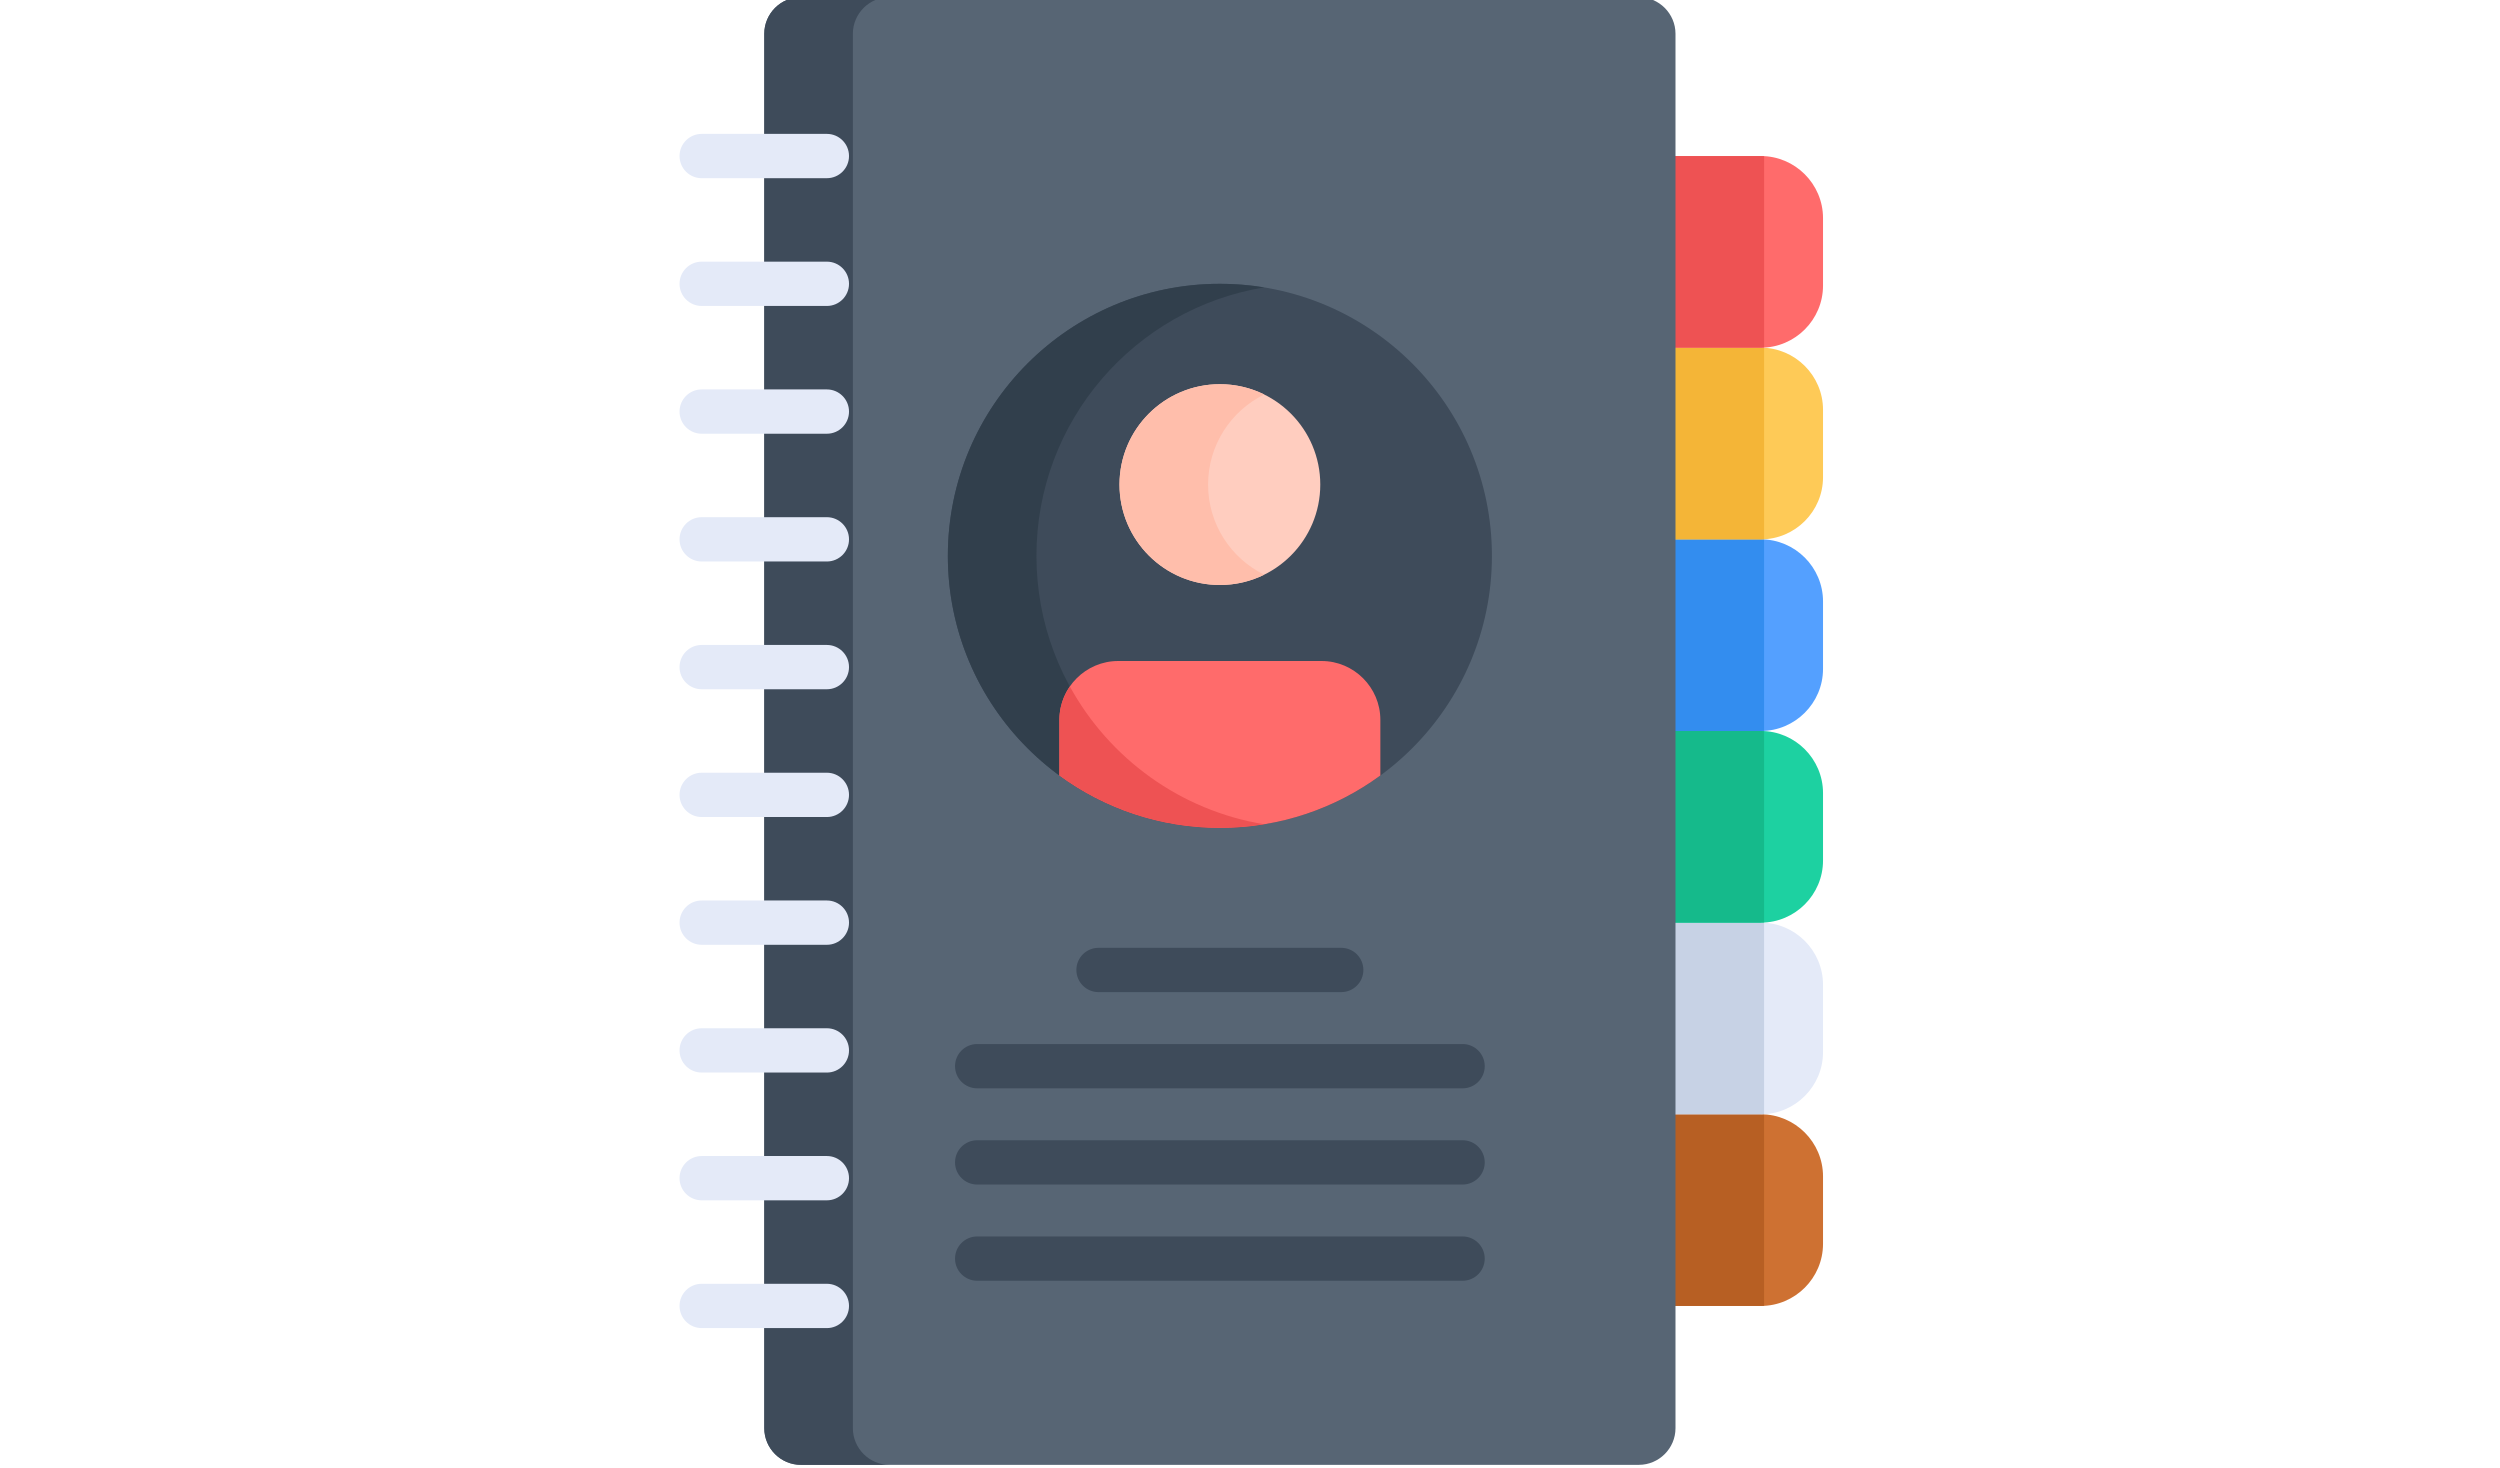
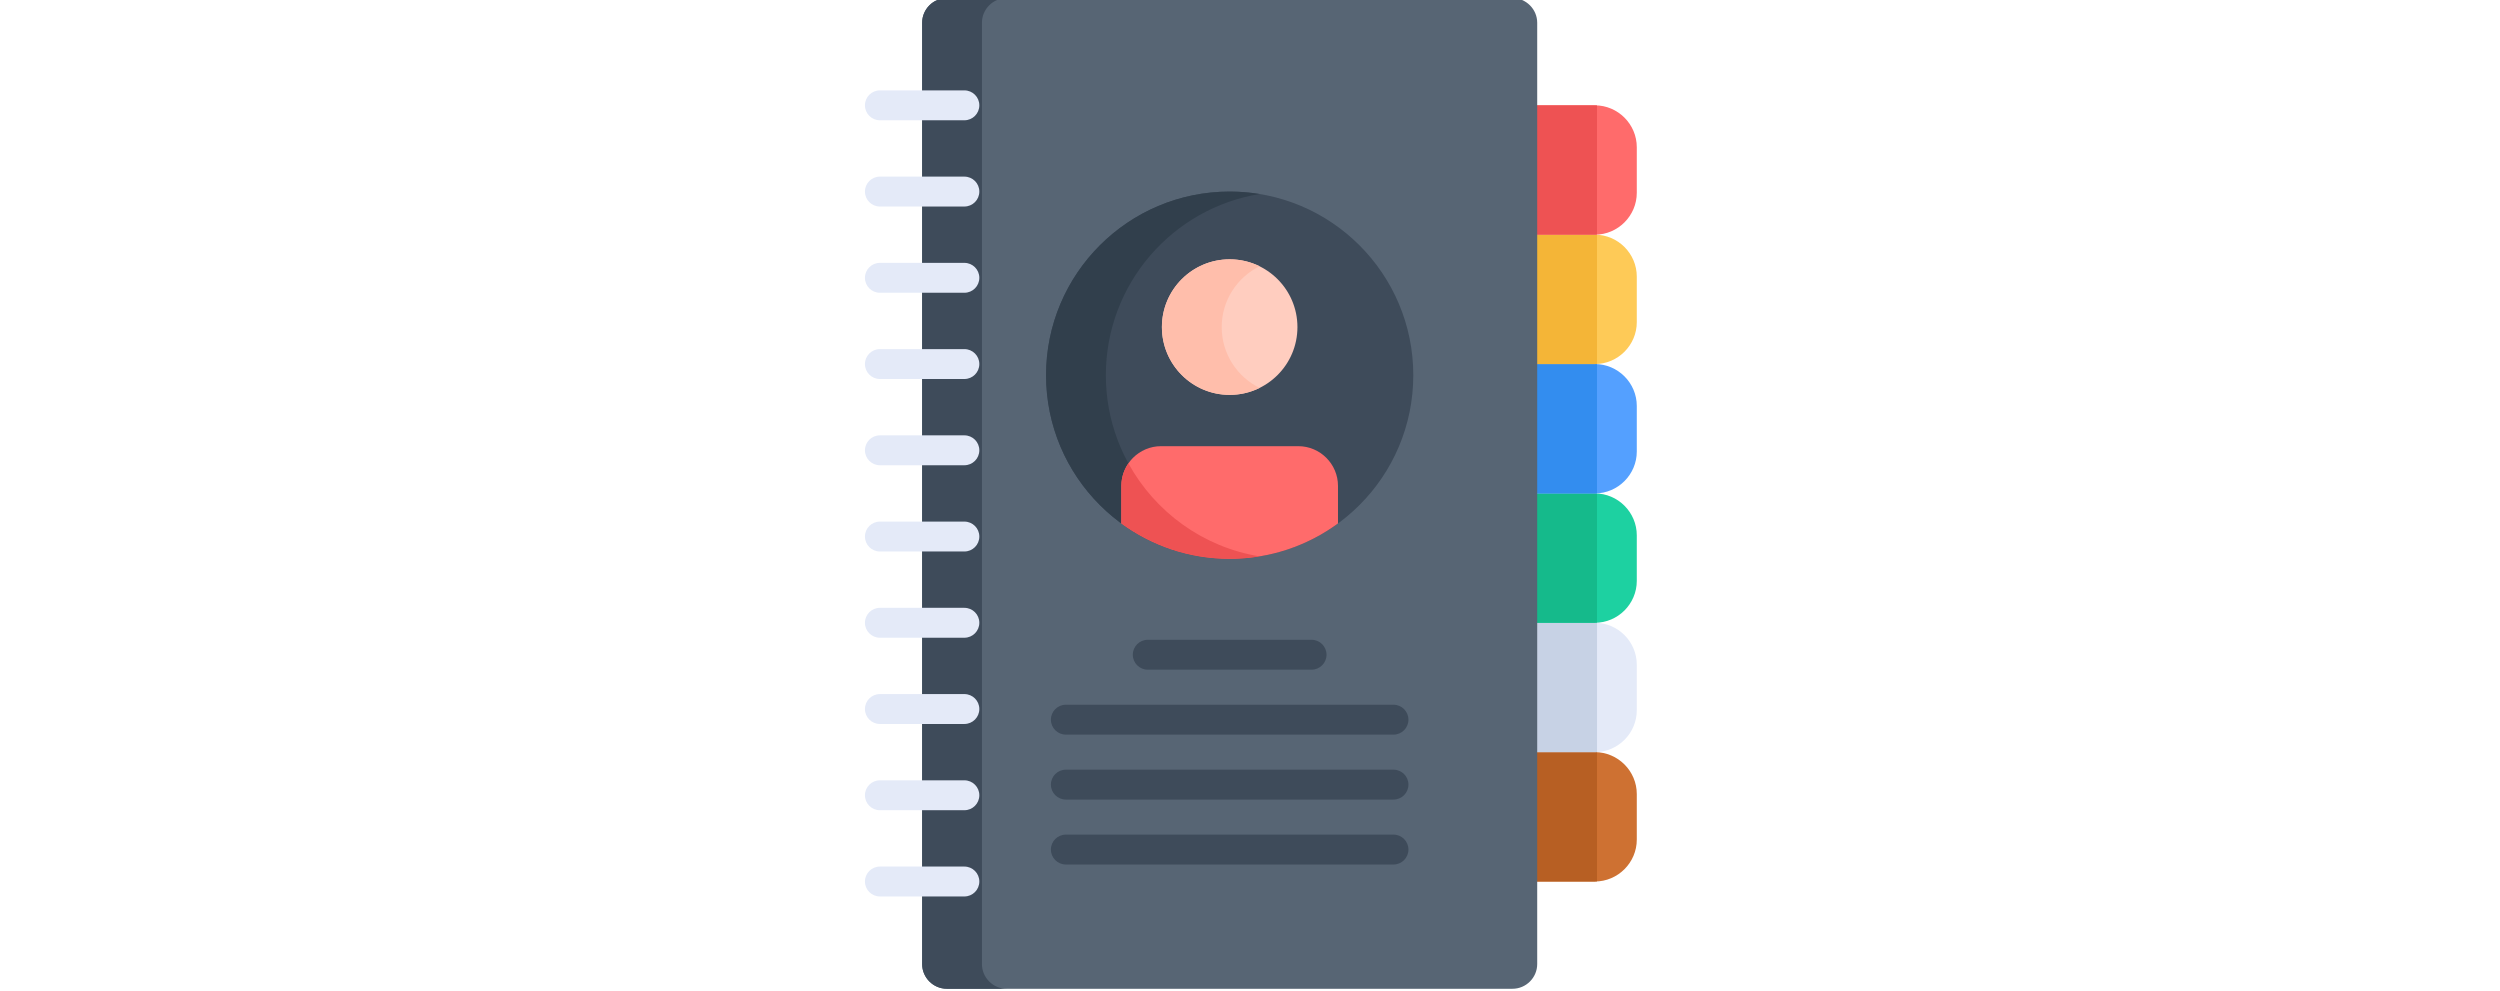
- <svg xmlns="http://www.w3.org/2000/svg" height="300pt" viewBox="-56 1 511 511.999" width="511pt">
+ <svg xmlns="http://www.w3.org/2000/svg" height="270" viewBox="-56 1 511 511.999" width="511pt">
  <path d="m377.73 389.711h-32.891v66.855h32.891c11.914 0 21.664-9.75 21.664-21.664v-23.527c0-11.914-9.75-21.664-21.664-21.664zm0 0" fill="#ce7132" />
  <path d="m378.836 456.512v-66.746c-.367-.02-.73-.055-1.105-.055h-32.891v66.855h32.891c.375 0 .738-.039 1.105-.055zm0 0" fill="#b75f23" />
  <path d="m377.73 322.855h-32.891v66.855h32.891c11.914 0 21.664-9.75 21.664-21.664v-23.527c0-11.914-9.75-21.664-21.664-21.664zm0 0" fill="#e4eaf8" />
  <path d="m378.836 389.656v-66.746c-.367-.016-.73-.055-1.105-.055h-32.891v66.855h32.891c.375 0 .738-.035 1.105-.055zm0 0" fill="#c7d2e5" />
  <path d="m377.73 256h-32.891v66.855h32.891c11.914 0 21.664-9.75 21.664-21.664v-23.527c0-11.918-9.75-21.664-21.664-21.664zm0 0" fill="#1dd1a1" />
  <path d="m378.836 322.801v-66.746c-.367-.02-.73-.055-1.105-.055h-32.891v66.855h32.891c.375 0 .738-.039 1.105-.055zm0 0" fill="#15ba8b" />
  <path d="m377.73 189.145h-32.891v66.855h32.891c11.914 0 21.664-9.746 21.664-21.664v-23.527c0-11.914-9.75-21.664-21.664-21.664zm0 0" fill="#54a0ff" />
  <path d="m378.836 255.945v-66.746c-.367-.016-.73-.055-1.105-.055h-32.891v66.855h32.891c.375 0 .738-.035 1.105-.055zm0 0" fill="#338def" />
  <path d="m377.73 122.289h-32.891v66.855h32.891c11.914 0 21.664-9.75 21.664-21.664v-23.527c0-11.918-9.75-21.664-21.664-21.664zm0 0" fill="#feca57" />
  <path d="m378.836 189.09v-66.746c-.367-.02-.73-.055-1.105-.055h-32.891v66.855h32.891c.375 0 .738-.039 1.105-.055zm0 0" fill="#f4b537" />
  <path d="m377.73 55.434h-32.891v66.855h32.891c11.914 0 21.664-9.75 21.664-21.664v-23.527c0-11.914-9.75-21.664-21.664-21.664zm0 0" fill="#ff6b6b" />
  <path d="m378.836 122.234v-66.746c-.367-.016-.73-.055-1.105-.055h-32.891v66.855h32.891c.375 0 .738-.035 1.105-.055zm0 0" fill="#ee5253" />
  <path d="m335.152 0h-292.316c-7.027 0-12.777 5.75-12.777 12.777v486.441c0 7.031 5.75 12.781 12.777 12.781h292.316c7.027 0 12.777-5.754 12.777-12.781v-486.441c0-7.027-5.75-12.777-12.777-12.777zm0 0" fill="#576574" />
  <path d="m60.965 499.219v-486.441c0-7.027 5.75-12.777 12.781-12.777h-30.91c-7.027 0-12.777 5.75-12.777 12.777v486.441c0 7.031 5.75 12.781 12.777 12.781h30.91c-7.031 0-12.781-5.75-12.781-12.781zm0 0" fill="#3e4b5a" />
  <path d="m283.891 194.902c0 52.41-42.488 94.898-94.898 94.898-52.41 0-94.898-42.488-94.898-94.898s42.488-94.898 94.898-94.898c52.41 0 94.898 42.488 94.898 94.898zm0 0" fill="#3e4b5a" />
  <path d="m125.004 194.902c0-47.148 34.383-86.258 79.445-93.641-5.031-.824-10.191-1.258-15.457-1.258-52.41 0-94.898 42.488-94.898 94.898s42.488 94.898 94.898 94.898c5.266 0 10.426-.438 15.457-1.262-45.062-7.379-79.445-46.488-79.445-93.637zm0 0" fill="#313f4c" />
  <path d="m224.016 170.047c0 19.344-15.68 35.023-35.023 35.023-19.34 0-35.02-15.68-35.02-35.023s15.68-35.023 35.02-35.023c19.344 0 35.023 15.68 35.023 35.023zm0 0" fill="#ffcdbf" />
  <path d="m184.879 170.047c0-13.793 7.98-25.719 19.57-31.43-4.664-2.297-9.906-3.594-15.457-3.594-19.34 0-35.02 15.68-35.02 35.023s15.68 35.023 35.02 35.023c5.551 0 10.793-1.297 15.457-3.594-11.59-5.711-19.57-17.637-19.57-31.43zm0 0" fill="#ffbeab" />
  <path d="m224.465 231.586h-70.941c-11.281 0-20.512 9.227-20.512 20.508v19.434c15.695 11.488 35.043 18.273 55.98 18.273s40.289-6.785 55.98-18.273v-19.434c0-11.281-9.227-20.508-20.508-20.508zm0 0" fill="#ff6b6b" />
  <path d="m204.449 288.539c-29.273-4.793-54.027-22.984-67.789-48.066-2.293 3.309-3.648 7.312-3.648 11.621v19.438c6.922 5.062 14.453 9.156 22.652 12.246 15.281 5.734 32.125 7.492 48.785 4.762zm0 0" fill="#ee5253" />
  <g fill="#e4eaf8">
    <path d="m51.891 47.707h-43.664c-4.266 0-7.727 3.457-7.727 7.727 0 4.27 3.457 7.727 7.727 7.727h43.664c4.266 0 7.727-3.457 7.727-7.727 0-4.27-3.461-7.727-7.727-7.727zm0 0" />
    <path d="m51.891 92.277h-43.664c-4.266 0-7.727 3.457-7.727 7.727 0 4.266 3.457 7.727 7.727 7.727h43.664c4.266 0 7.727-3.457 7.727-7.727 0-4.27-3.461-7.727-7.727-7.727zm0 0" />
    <path d="m51.891 136.848h-43.664c-4.266 0-7.727 3.461-7.727 7.727 0 4.27 3.457 7.727 7.727 7.727h43.664c4.266 0 7.727-3.457 7.727-7.727 0-4.266-3.461-7.727-7.727-7.727zm0 0" />
    <path d="m51.891 181.418h-43.664c-4.266 0-7.727 3.461-7.727 7.727s3.457 7.727 7.727 7.727h43.664c4.266 0 7.727-3.457 7.727-7.727 0-4.266-3.461-7.727-7.727-7.727zm0 0" />
    <path d="m51.891 225.988h-43.664c-4.266 0-7.727 3.457-7.727 7.727 0 4.266 3.457 7.727 7.727 7.727h43.664c4.266 0 7.727-3.457 7.727-7.727 0-4.266-3.461-7.727-7.727-7.727zm0 0" />
    <path d="m51.891 270.559h-43.664c-4.266 0-7.727 3.457-7.727 7.727 0 4.266 3.457 7.727 7.727 7.727h43.664c4.266 0 7.727-3.457 7.727-7.727 0-4.266-3.461-7.727-7.727-7.727zm0 0" />
    <path d="m51.891 315.129h-43.664c-4.266 0-7.727 3.457-7.727 7.727 0 4.266 3.457 7.727 7.727 7.727h43.664c4.266 0 7.727-3.461 7.727-7.727 0-4.27-3.461-7.727-7.727-7.727zm0 0" />
    <path d="m51.891 359.699h-43.664c-4.266 0-7.727 3.457-7.727 7.727s3.457 7.727 7.727 7.727h43.664c4.266 0 7.727-3.457 7.727-7.727s-3.461-7.727-7.727-7.727zm0 0" />
    <path d="m51.891 404.27h-43.664c-4.266 0-7.727 3.457-7.727 7.727 0 4.266 3.457 7.727 7.727 7.727h43.664c4.266 0 7.727-3.457 7.727-7.727 0-4.266-3.461-7.727-7.727-7.727zm0 0" />
    <path d="m51.891 448.84h-43.664c-4.266 0-7.727 3.461-7.727 7.727 0 4.27 3.457 7.727 7.727 7.727h43.664c4.266 0 7.727-3.457 7.727-7.727 0-4.266-3.461-7.727-7.727-7.727zm0 0" />
  </g>
  <path d="m231.324 347.094c4.27 0 7.727-3.457 7.727-7.727 0-4.27-3.457-7.727-7.727-7.727h-84.664c-4.266 0-7.727 3.457-7.727 7.727 0 4.27 3.461 7.727 7.727 7.727zm0 0" fill="#3e4b5a" />
  <path d="m273.656 365.203h-169.324c-4.27 0-7.73 3.457-7.73 7.727 0 4.266 3.461 7.727 7.73 7.727h169.328c4.266 0 7.727-3.457 7.727-7.727-.004-4.27-3.461-7.727-7.73-7.727zm0 0" fill="#3e4b5a" />
  <path d="m273.656 398.766h-169.324c-4.27 0-7.73 3.457-7.73 7.727 0 4.266 3.461 7.727 7.73 7.727h169.328c4.266 0 7.727-3.457 7.727-7.727-.004-4.266-3.461-7.727-7.73-7.727zm0 0" fill="#3e4b5a" />
  <path d="m281.383 440.055c0-4.266-3.457-7.727-7.727-7.727h-169.324c-4.27 0-7.73 3.457-7.73 7.727 0 4.266 3.461 7.727 7.73 7.727h169.328c4.266 0 7.723-3.461 7.723-7.727zm0 0" fill="#3e4b5a" />
</svg>
